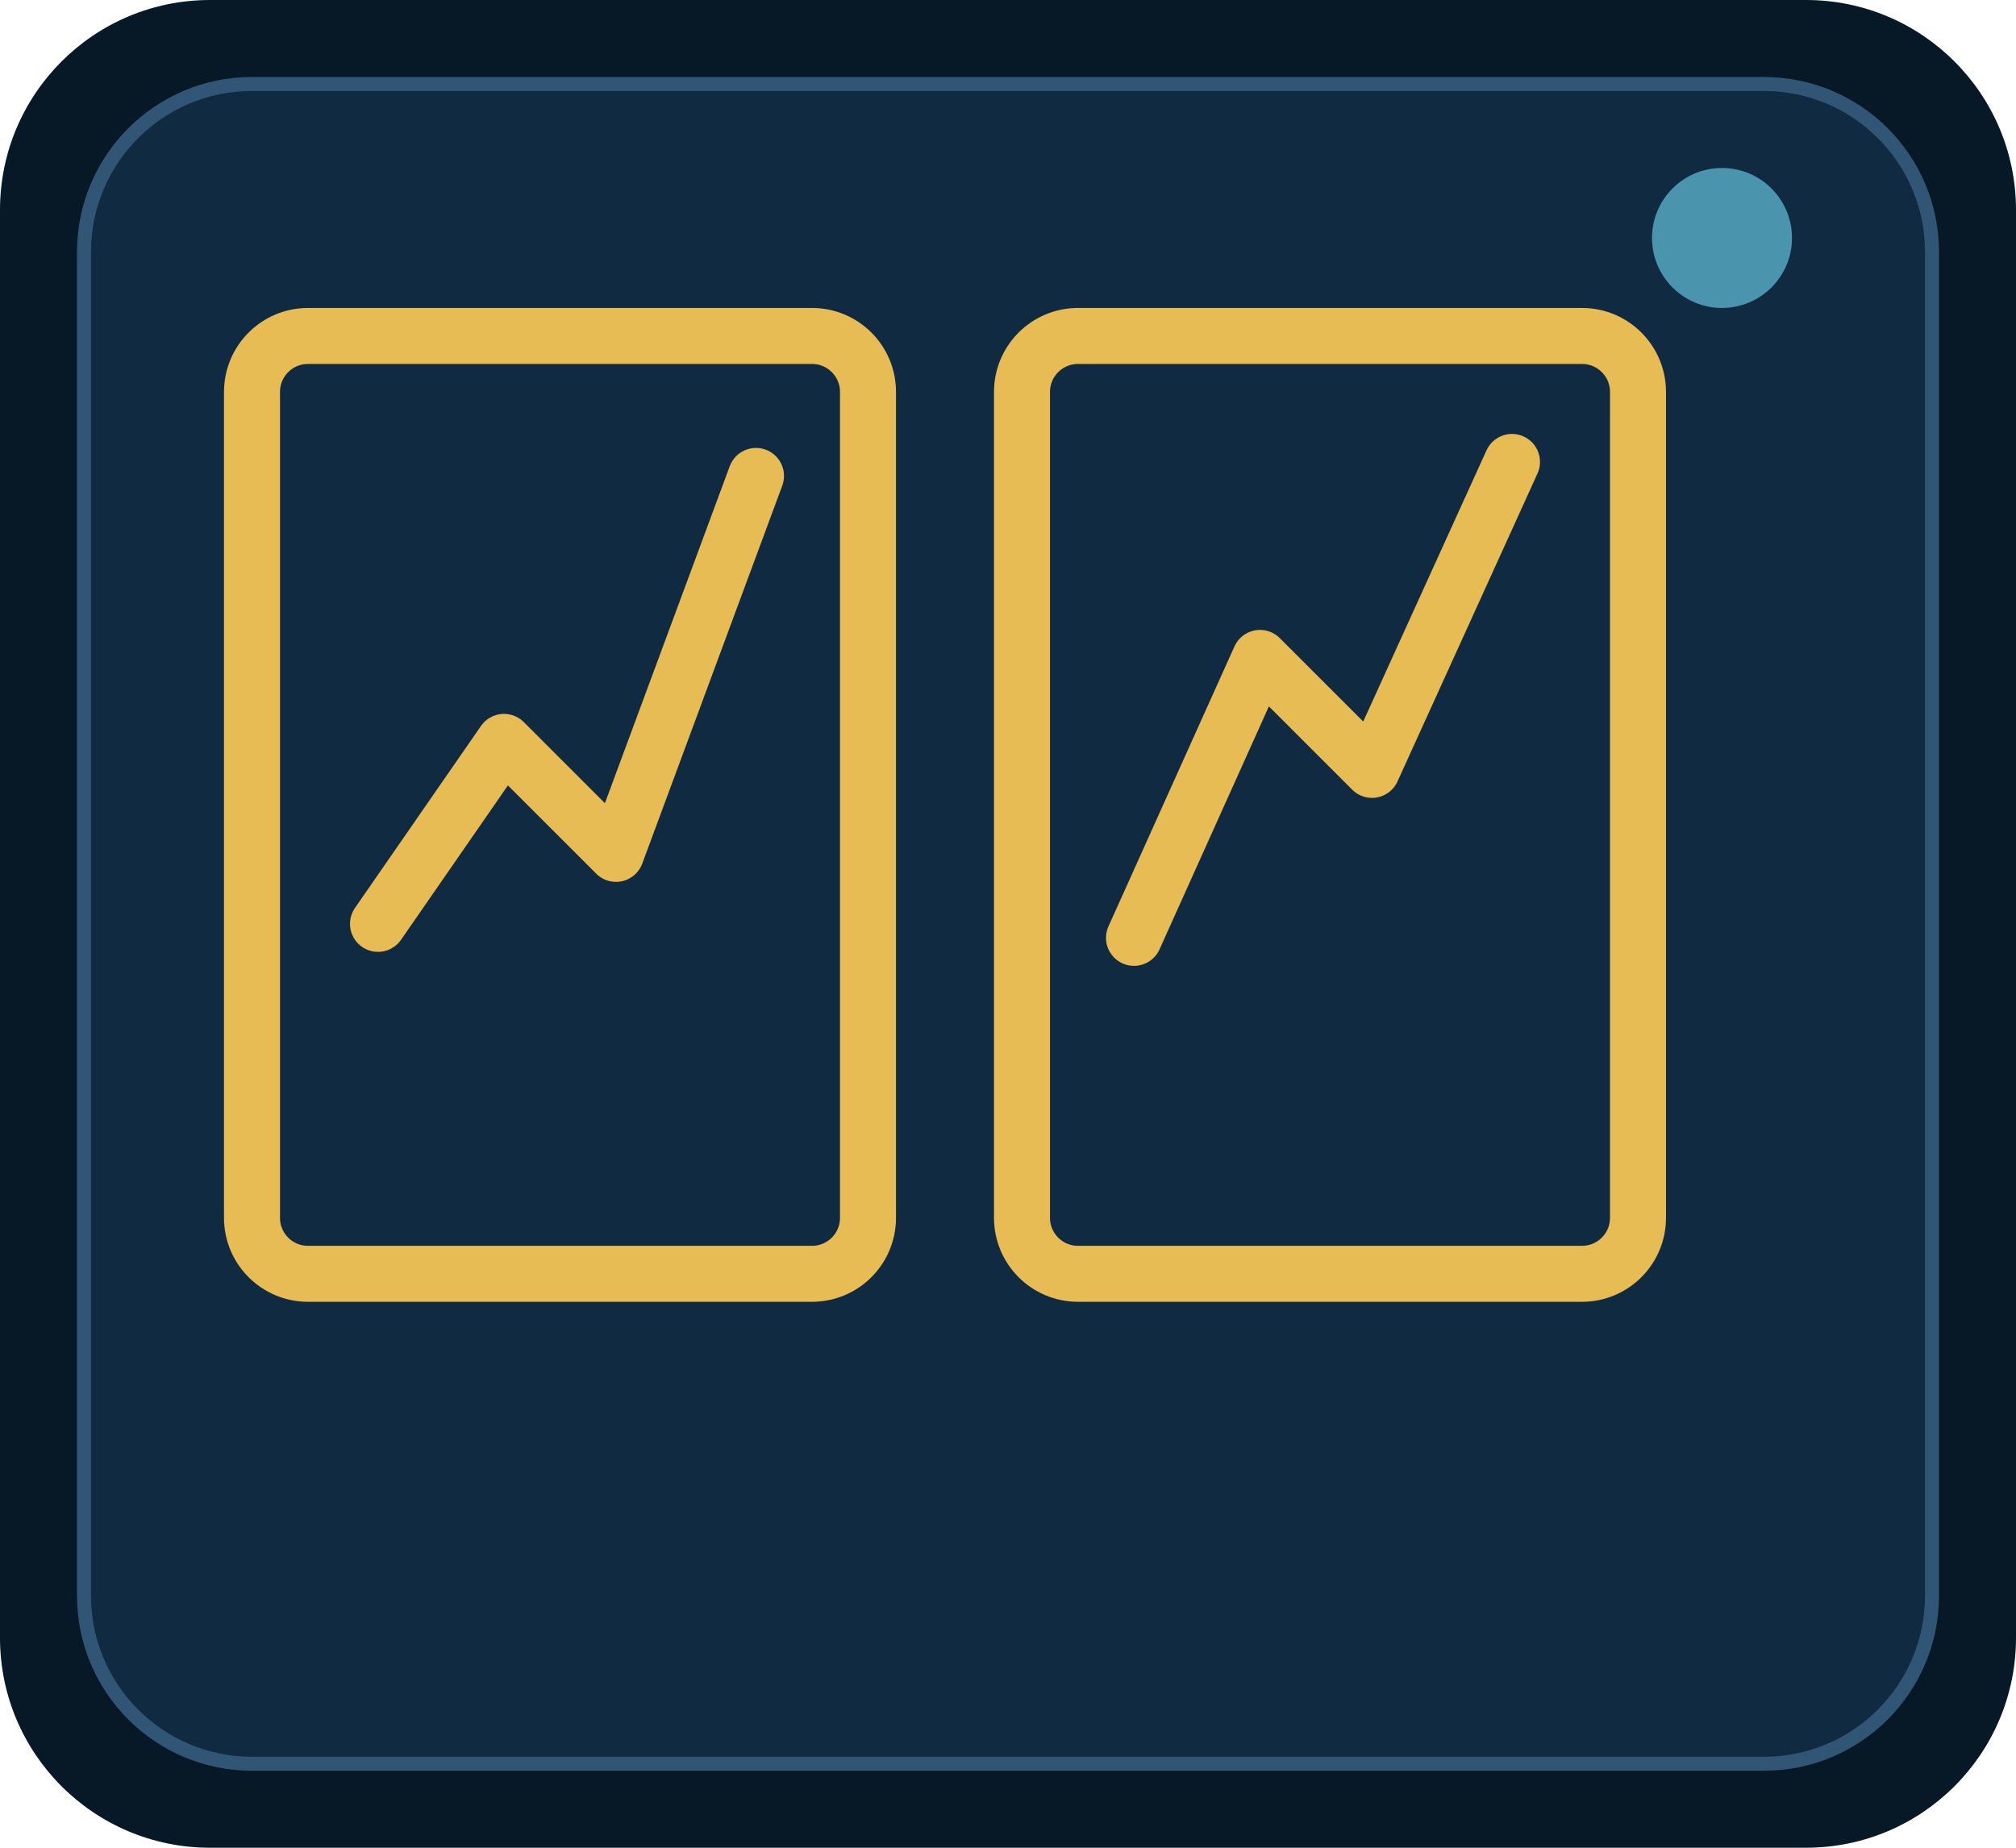
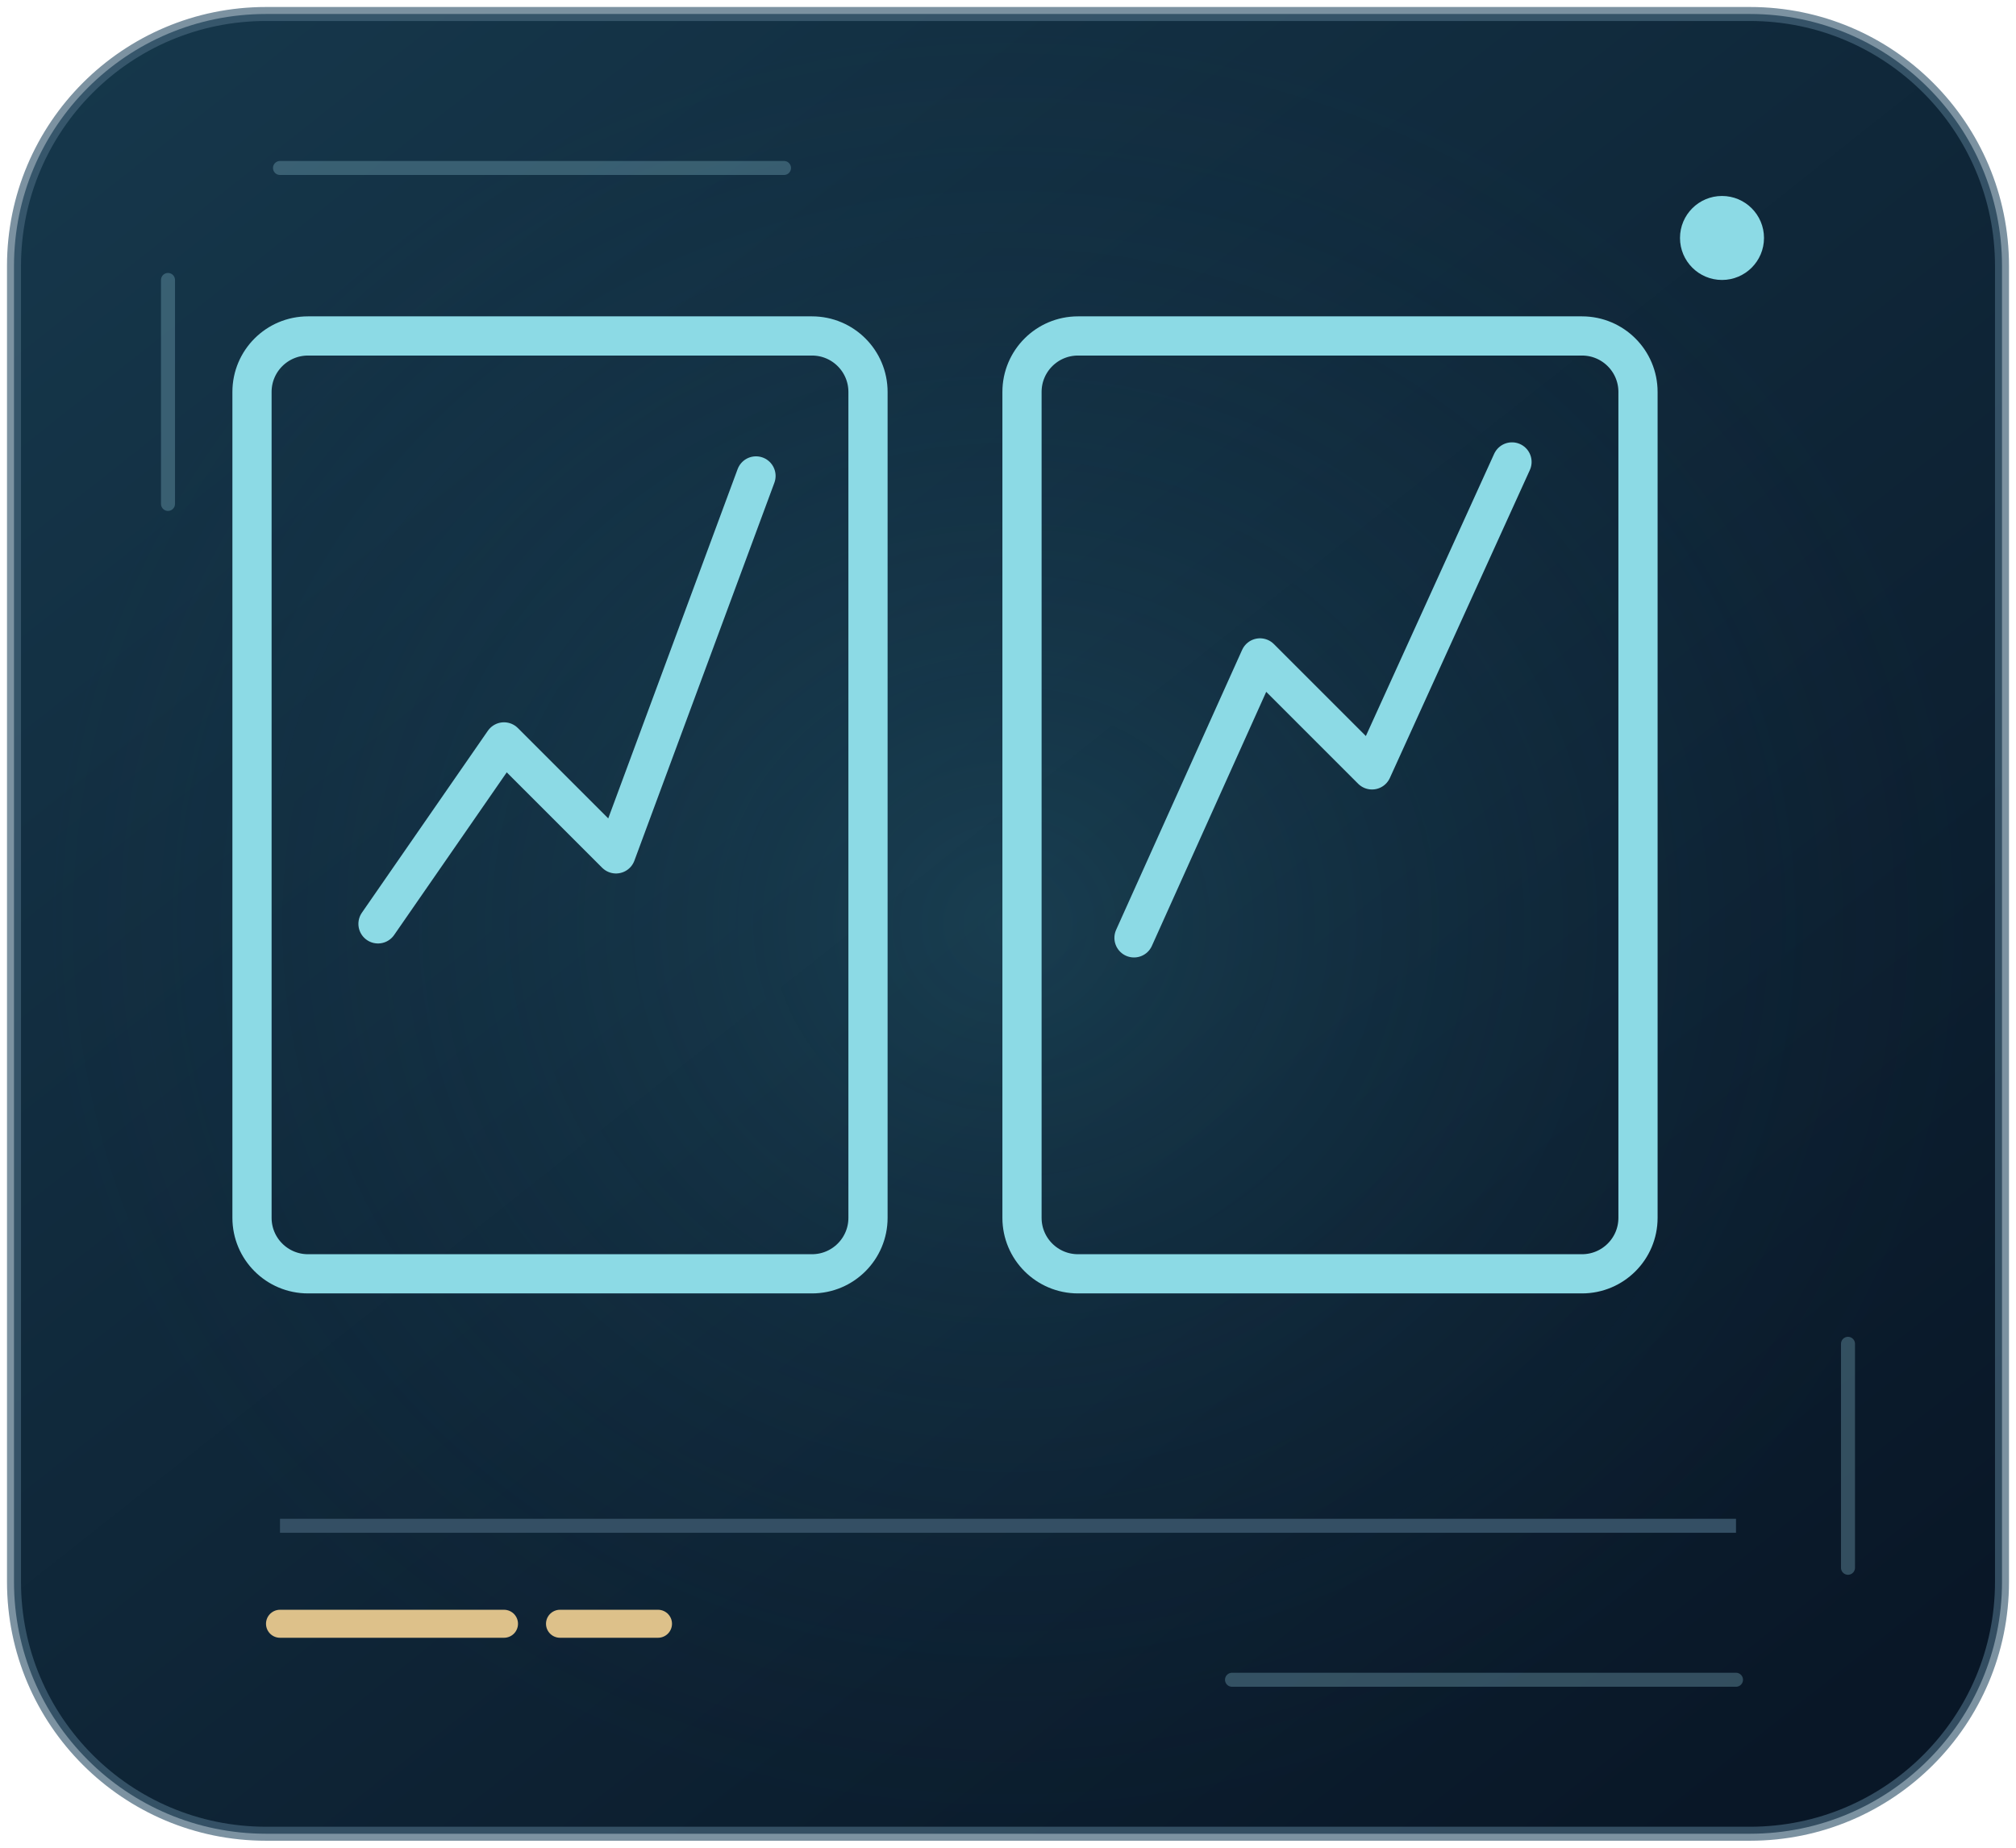
<svg xmlns="http://www.w3.org/2000/svg" viewBox="0 0 144 132" role="img" aria-labelledby="title">
-   <rect width="144" height="132" rx="15" fill="#071827" />
-   <rect x="6" y="6" width="132" height="120" rx="12" fill="#102a41" stroke="#315574" />
-   <circle cx="123" cy="17" r="5" fill="#59afc9" opacity=".8" />
-   <g fill="none" stroke="#e7bc55" stroke-width="4" stroke-linecap="round" stroke-linejoin="round">
+   <defs>
+     <linearGradient id="plate" x2=".85" y2="1">
+       <stop stop-color="#16384c" />
+       <stop offset="1" stop-color="#091727" />
+     </linearGradient>
+     <radialGradient id="light">
+       <stop stop-color="#3a90a4" stop-opacity=".22" />
+       <stop offset="1" stop-color="#1a425b" stop-opacity="0" />
+     </radialGradient>
+   </defs>
+   <rect x="1" y="1" width="142" height="130" rx="18" fill="url(#plate)" stroke="#45647a" stroke-opacity=".7" />
+   <rect x="2" y="2" width="140" height="128" rx="17" fill="url(#light)" />
+   <path d="M20 12h36M12 20v16M124 120h-36M132 112V96" stroke="#7eb2c4" stroke-opacity=".35" stroke-linecap="round" />
+   <path d="M20 109h104" stroke="#344f64" />
+   <path d="M20 116h16M40 116h7" stroke="#ddc18a" stroke-width="2" stroke-linecap="round" />
+   <circle cx="123" cy="17" r="3" fill="#8cdae5" />
+   <g fill="none" stroke="#8cdae5" stroke-width="2.8" stroke-linecap="round" stroke-linejoin="round">
    <rect x="18" y="24" width="44" height="67" rx="4" />
    <rect x="73" y="24" width="44" height="67" rx="4" />
    <path d="M27 66l9-13 8 8 10-27M81 67l9-20 8 8 10-22" />
  </g>
</svg>
